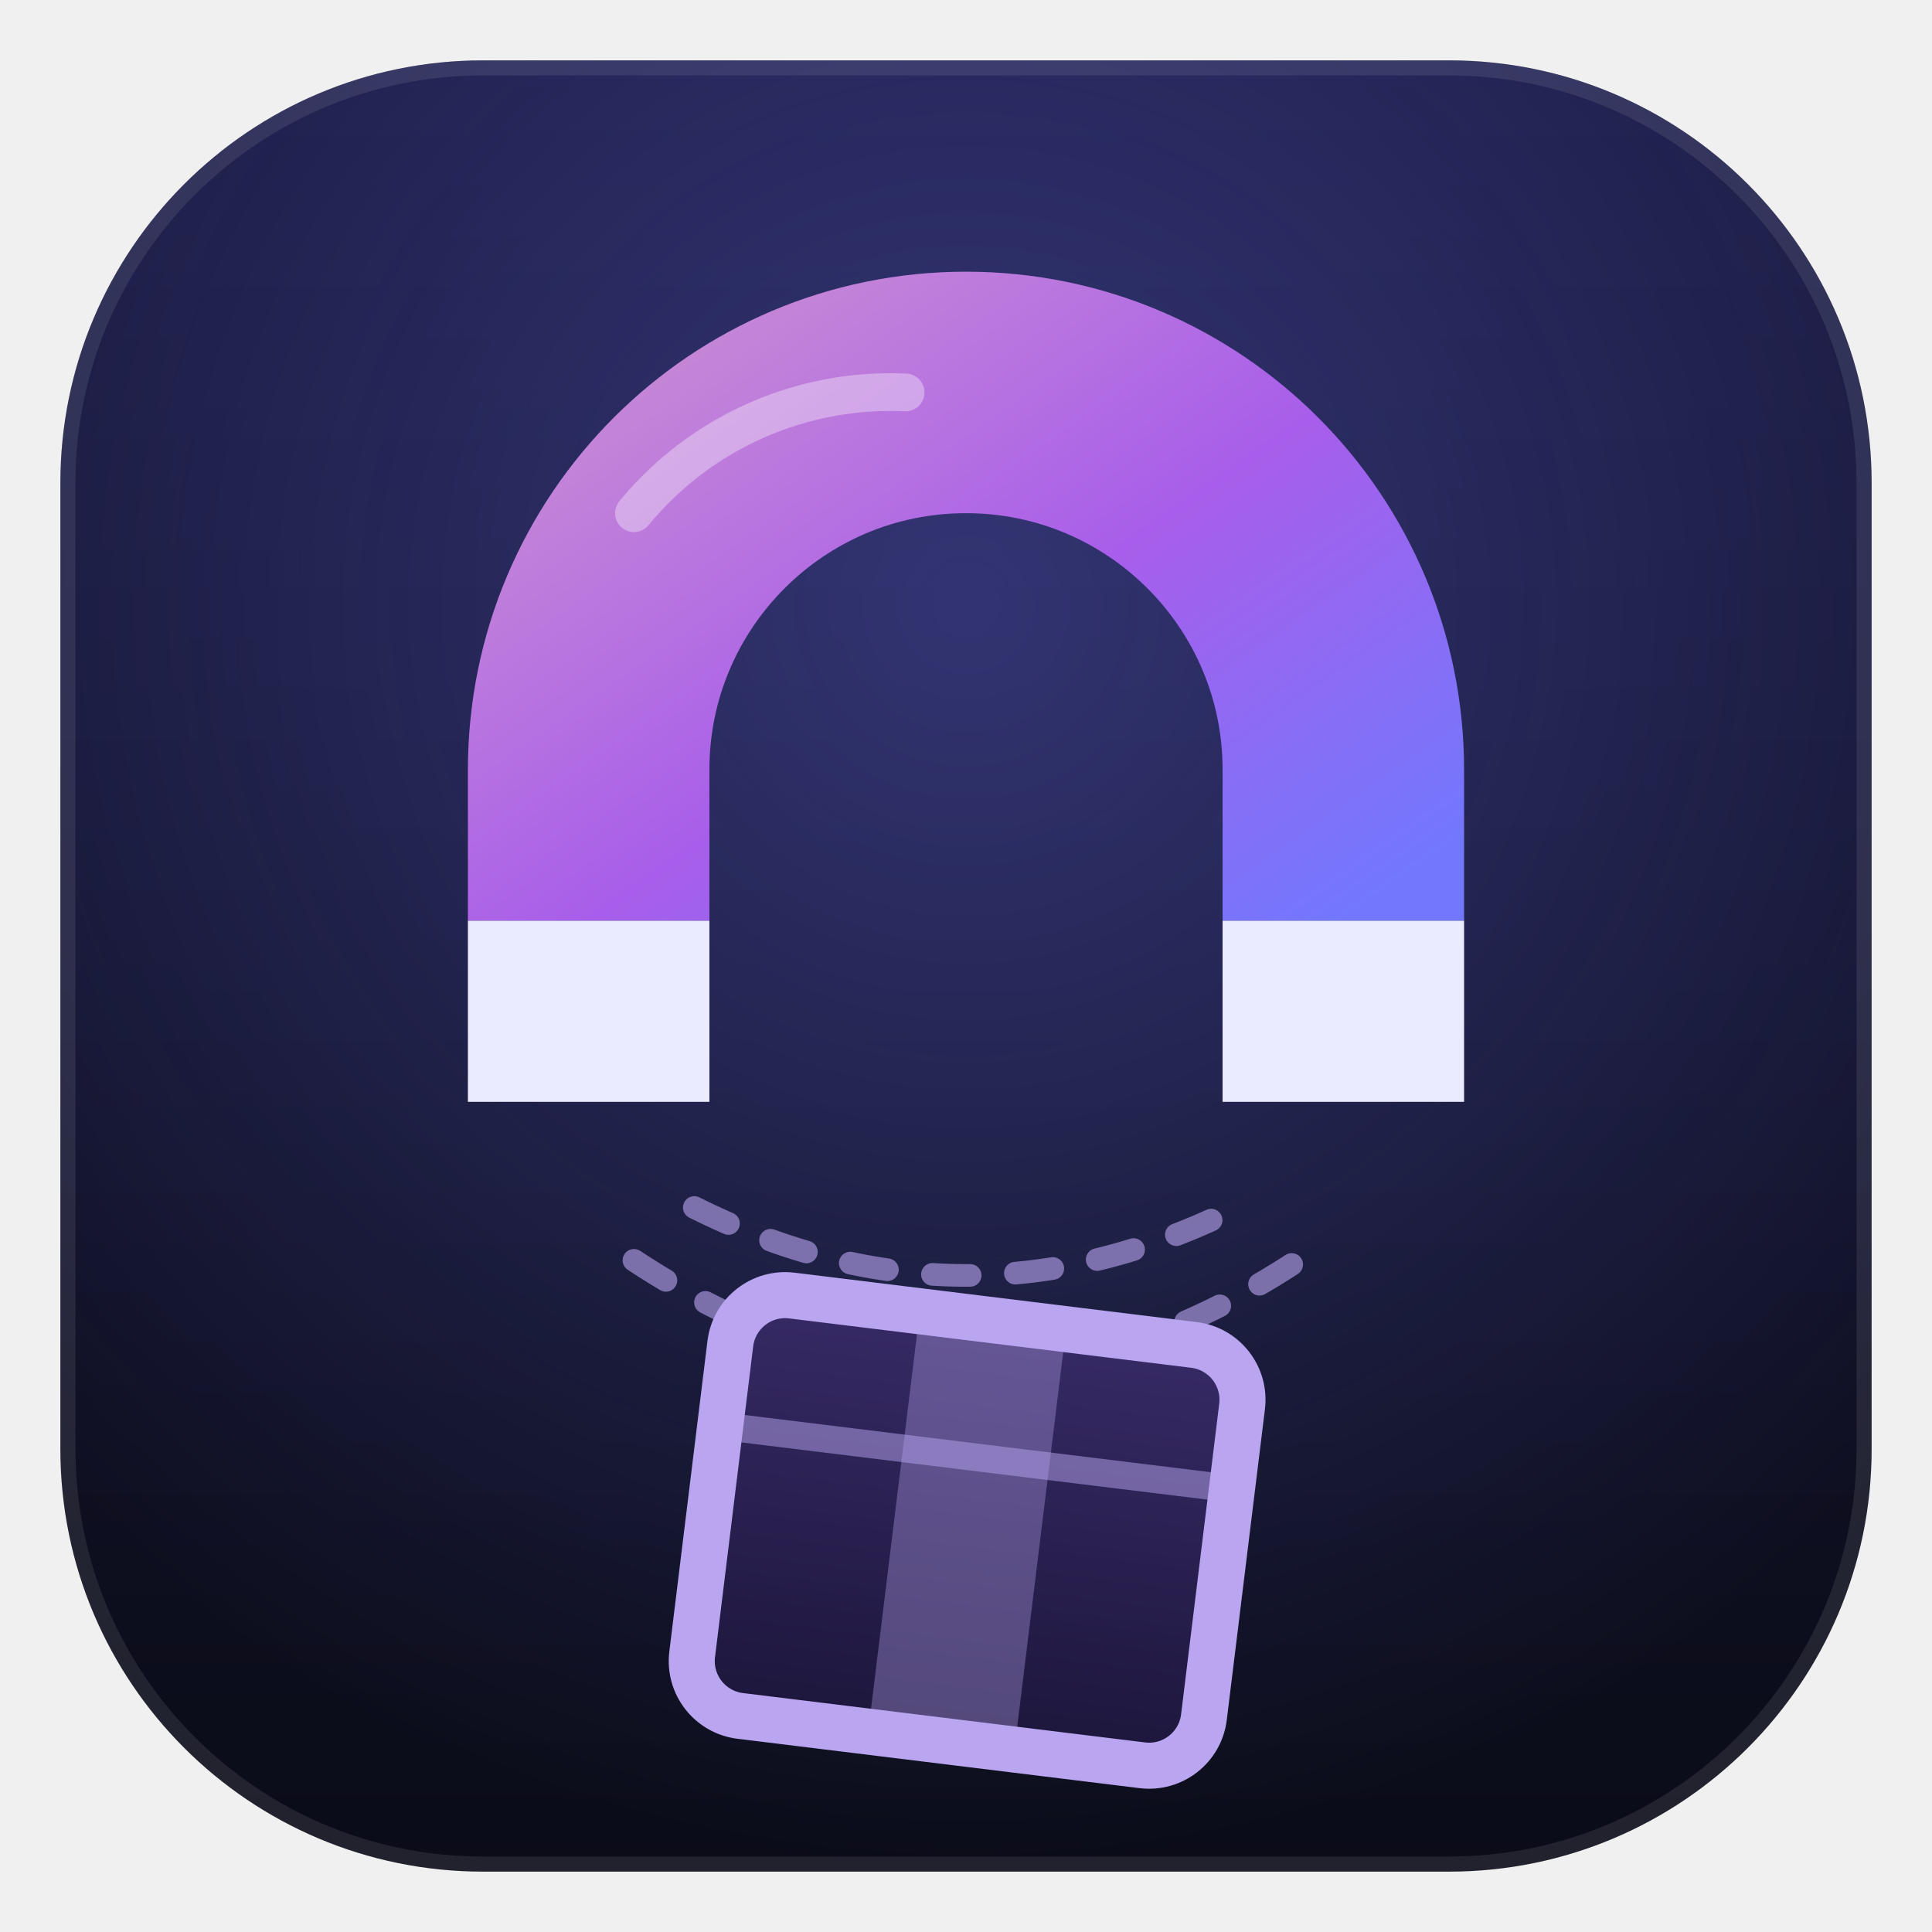
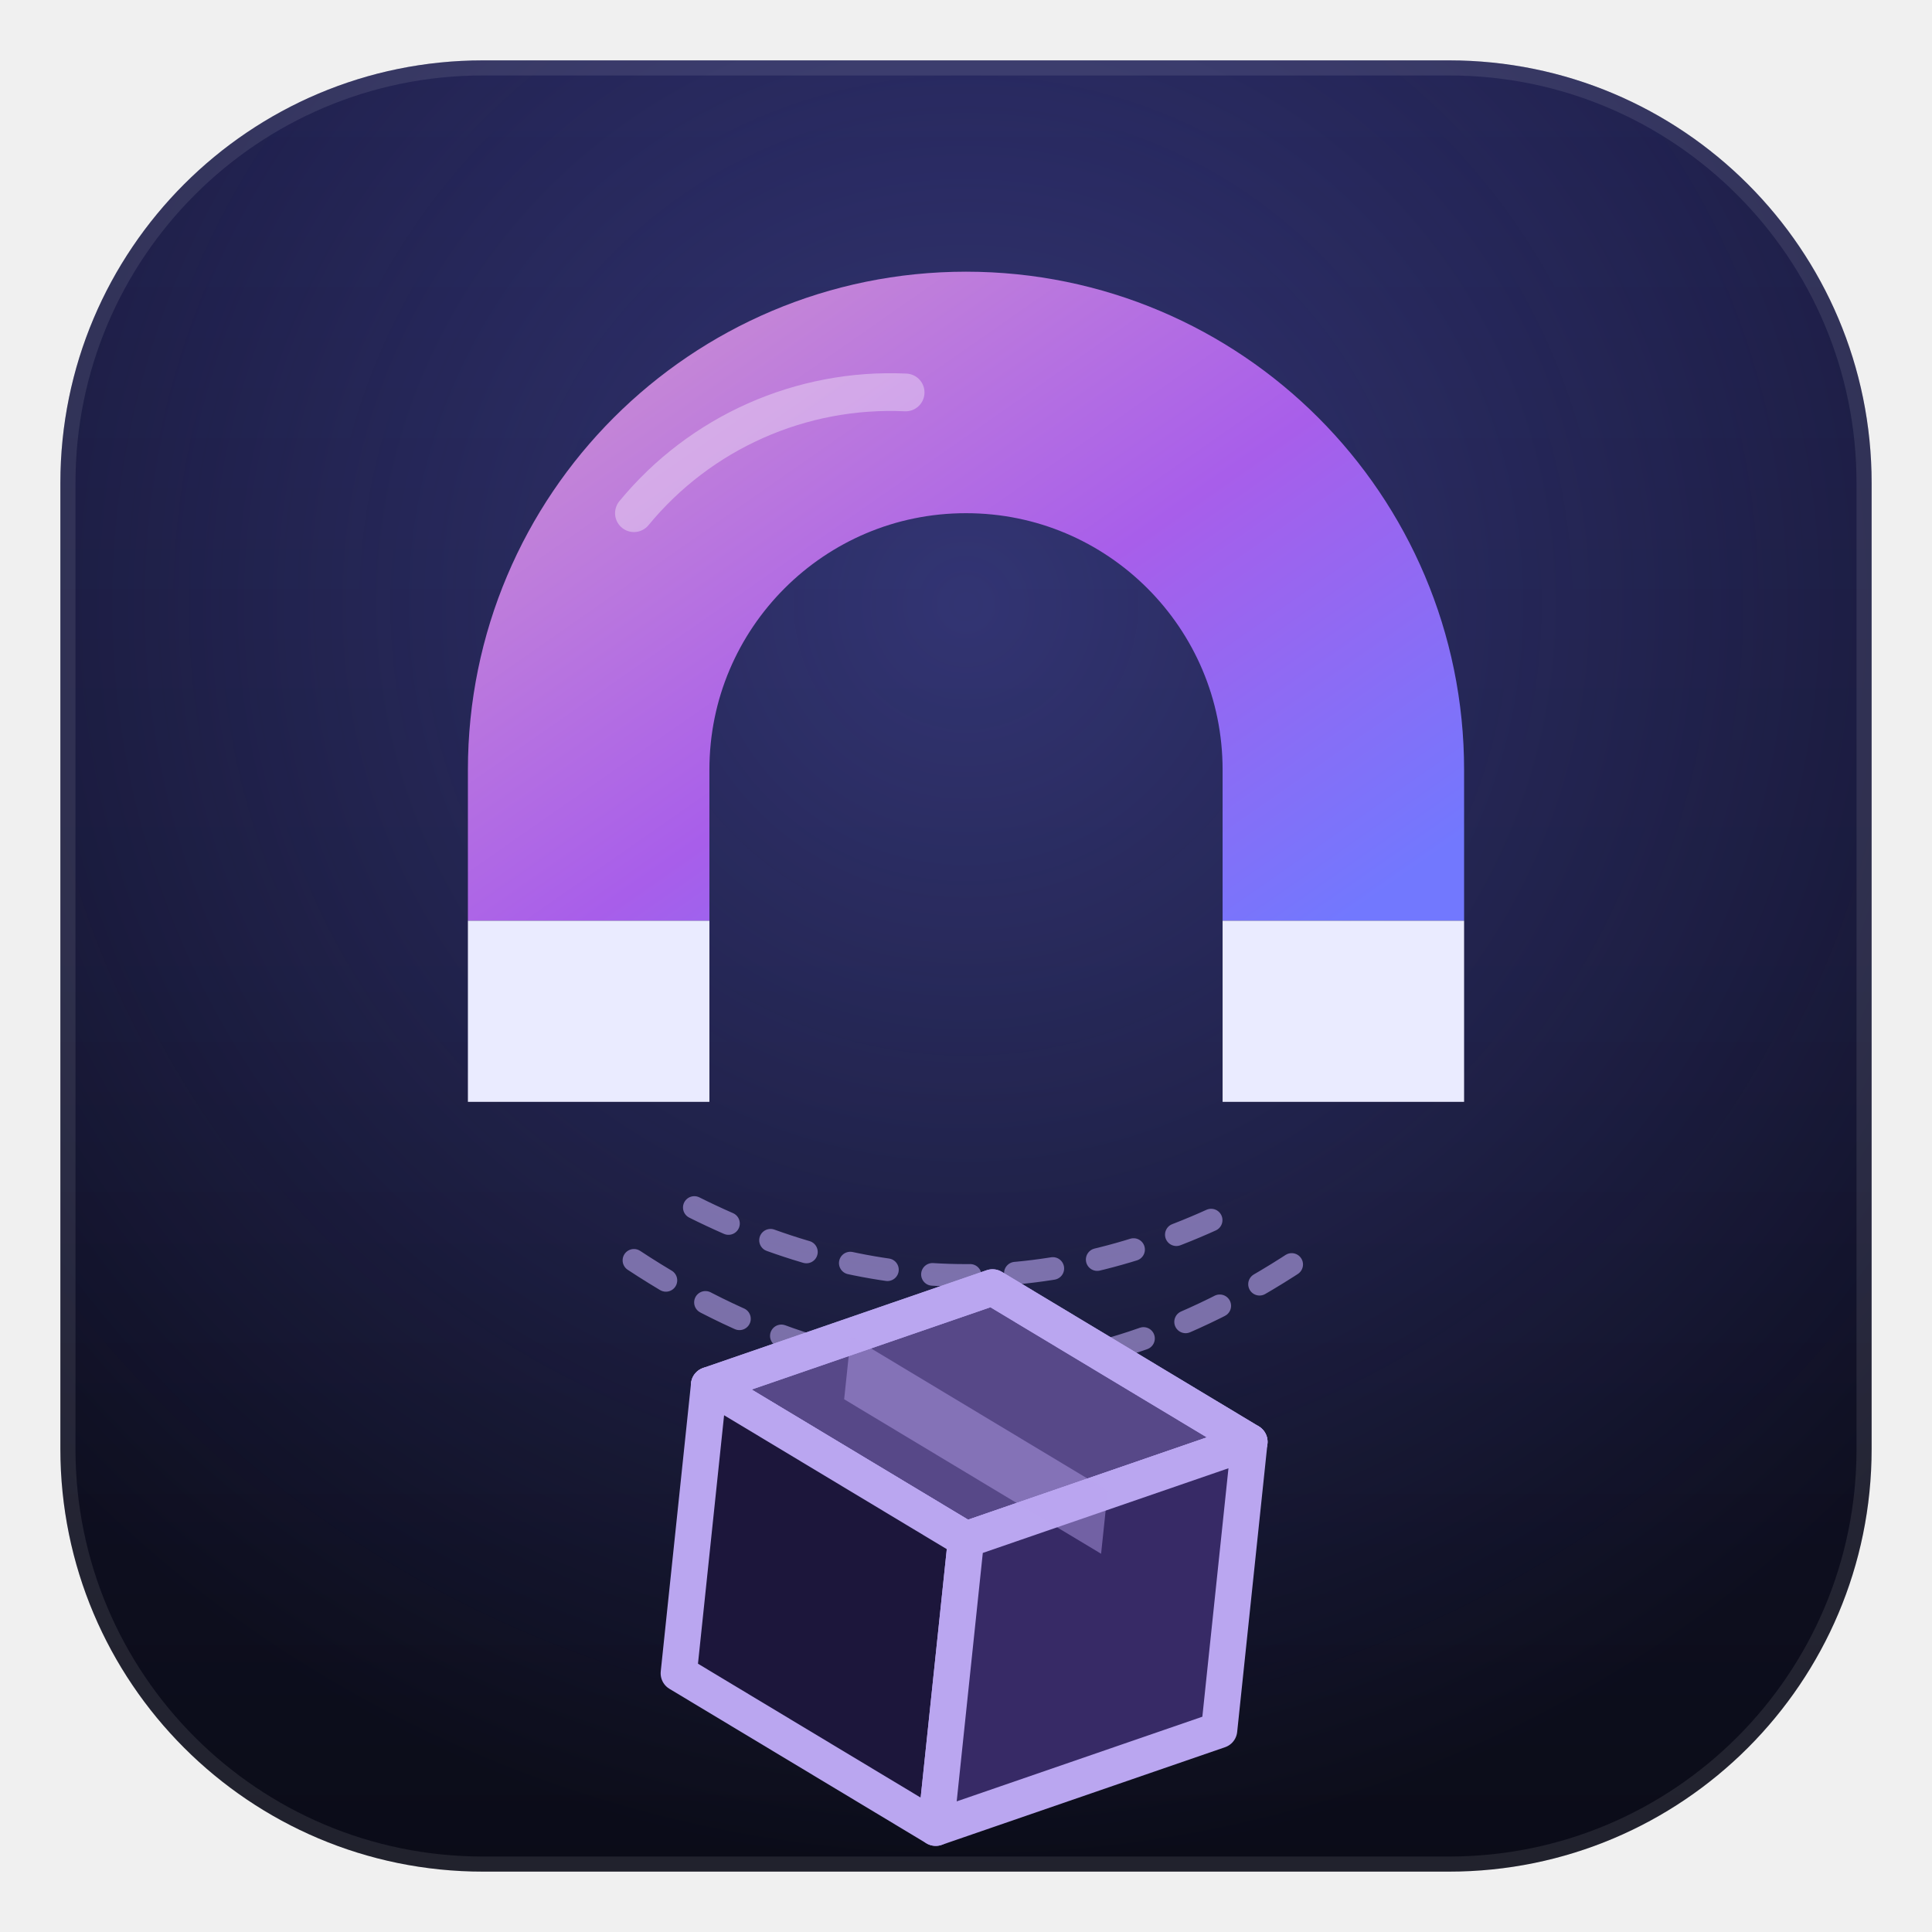
<svg xmlns="http://www.w3.org/2000/svg" width="256" height="256" viewBox="0 0 256 256">
  <defs>
    <linearGradient id="tile" x1="0" y1="0" x2="0" y2="1">
      <stop offset="0" stop-color="#18183c" />
      <stop offset="1" stop-color="#0b0c18" />
    </linearGradient>
    <radialGradient id="glow" cx=".5" cy=".3" r=".7">
      <stop offset="0" stop-color="#7278fe" stop-opacity=".32" />
      <stop offset="1" stop-color="#7278fe" stop-opacity="0" />
    </radialGradient>
    <linearGradient id="magnet" x1="0" y1="0" x2="1" y2="1">
      <stop offset="0" stop-color="#c688d6" />
      <stop offset=".5" stop-color="#a85eea" />
      <stop offset="1" stop-color="#7278fe" />
    </linearGradient>
    <linearGradient id="carton" x1="0" y1="0" x2="0" y2="1">
      <stop offset="0" stop-color="#372a66" />
      <stop offset="1" stop-color="#1c163b" />
    </linearGradient>
  </defs>
  <rect x="8" y="8" width="240" height="240" rx="56" fill="url(#tile)" />
  <rect x="8" y="8" width="240" height="240" rx="56" fill="url(#glow)" />
  <path d="M78 122 V102 A50 50 0 0 1 178 102 V122" fill="none" stroke="url(#magnet)" stroke-width="32" />
  <path d="M78 122 V146 M178 122 V146" stroke="#eaebff" stroke-width="32" />
  <path d="M84 68 A44 44 0 0 1 120 52" fill="none" stroke="#fff" stroke-width="5" stroke-linecap="round" opacity=".35" />
  <g fill="none" stroke="#baa6f0" stroke-width="3" stroke-dasharray="5 6" stroke-linecap="round" opacity=".6">
    <path d="M92 160 Q128 178 164 160" />
    <path d="M84 167 Q128 196 172 167" />
  </g>
-   <g transform="translate(128 204) rotate(7) scale(1.22) translate(-128 -204)">
-     <rect x="100" y="180" width="56" height="46" rx="6" fill="url(#carton)" stroke="#baa6f0" stroke-width="5" />
-     <rect x="120" y="182" width="16" height="42" fill="#baa6f0" opacity=".35" />
-     <path d="M102 195 H154" stroke="#baa6f0" stroke-width="3" opacity=".5" />
+   <g transform="translate(128 204) rotate(6) scale(1.2) translate(-128 -204)" stroke="#baa6f0" stroke-width="4" stroke-linejoin="round">
+     <path d="M128 176 L158 190 L128 204 L98 190 Z" fill="#372a66" />
+     <path d="M128 176 L158 190 L128 204 L98 190 Z" fill="#baa6f0" fill-opacity=".25" />
+     <path d="M98 190 L128 204 V236 L98 222 Z" fill="#1c163b" />
+     <path d="M158 190 L128 204 V236 L158 222 Z" fill="#372a66" />
+     <path d="M113 183 L143 197 V204 L113 190 Z" fill="#baa6f0" fill-opacity=".45" stroke="none" />
  </g>
  <rect x="9" y="9" width="238" height="238" rx="55" fill="none" stroke="#fff" stroke-opacity=".09" stroke-width="2" />
</svg>
